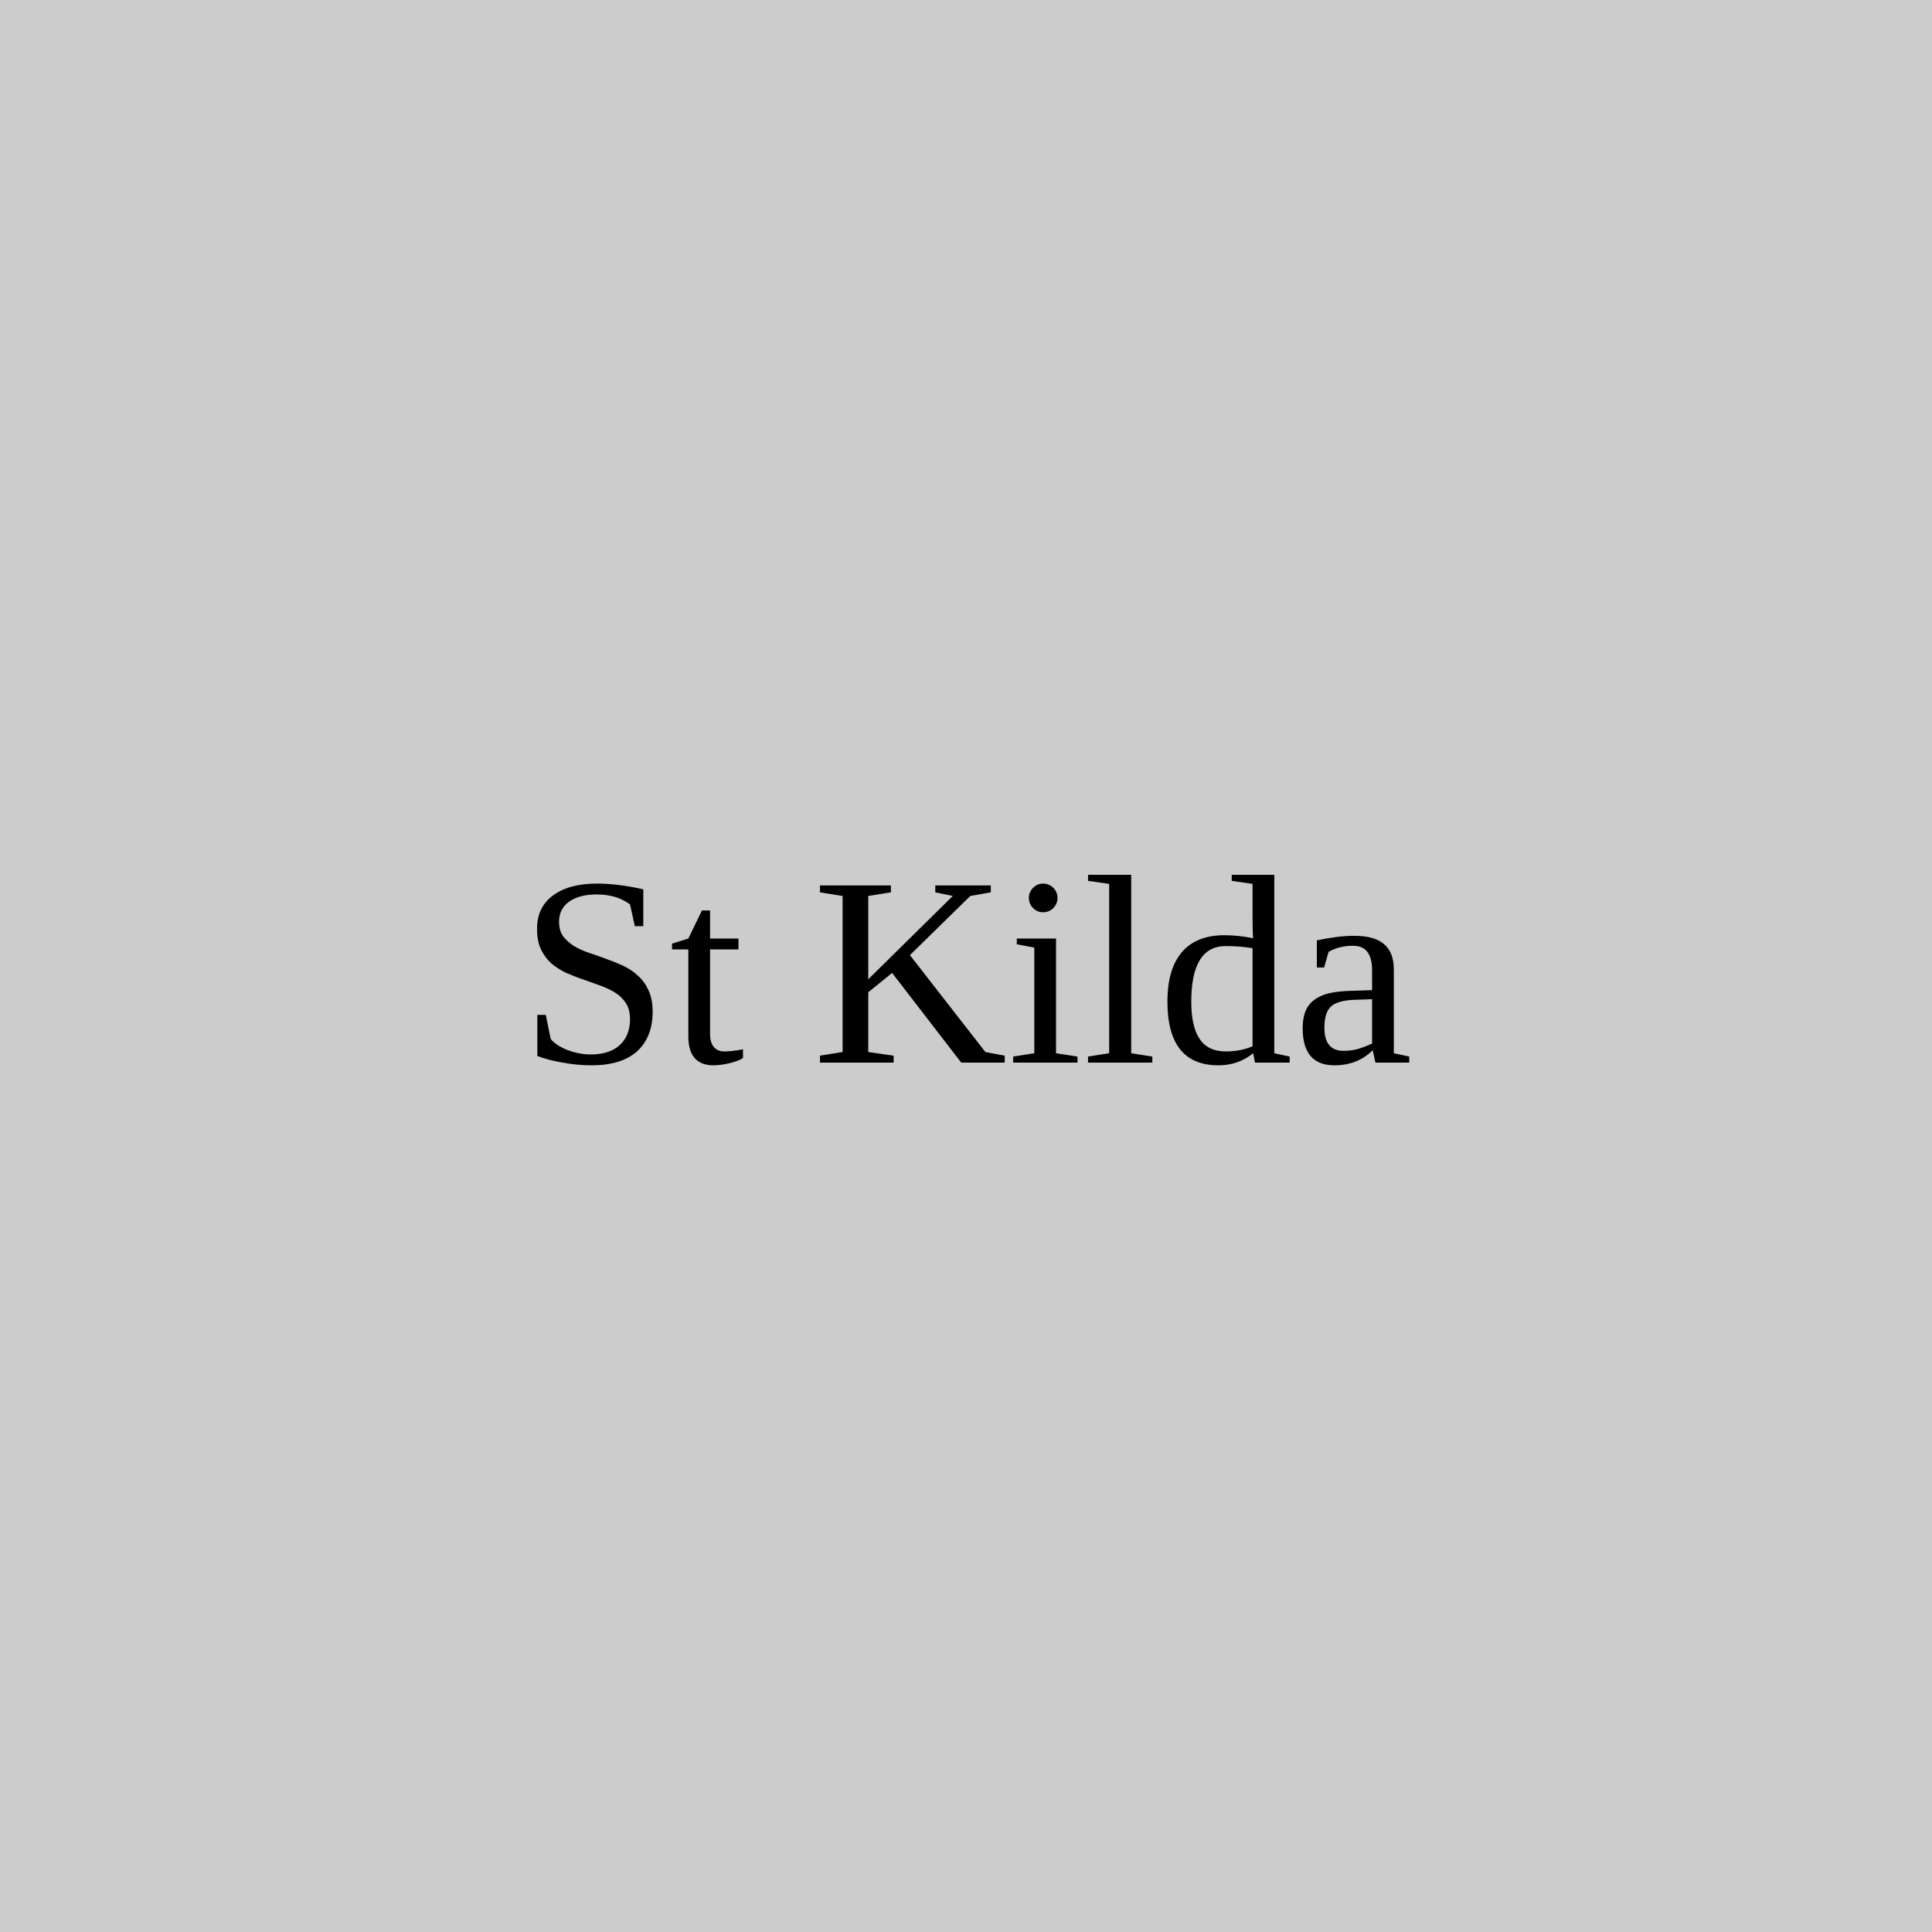
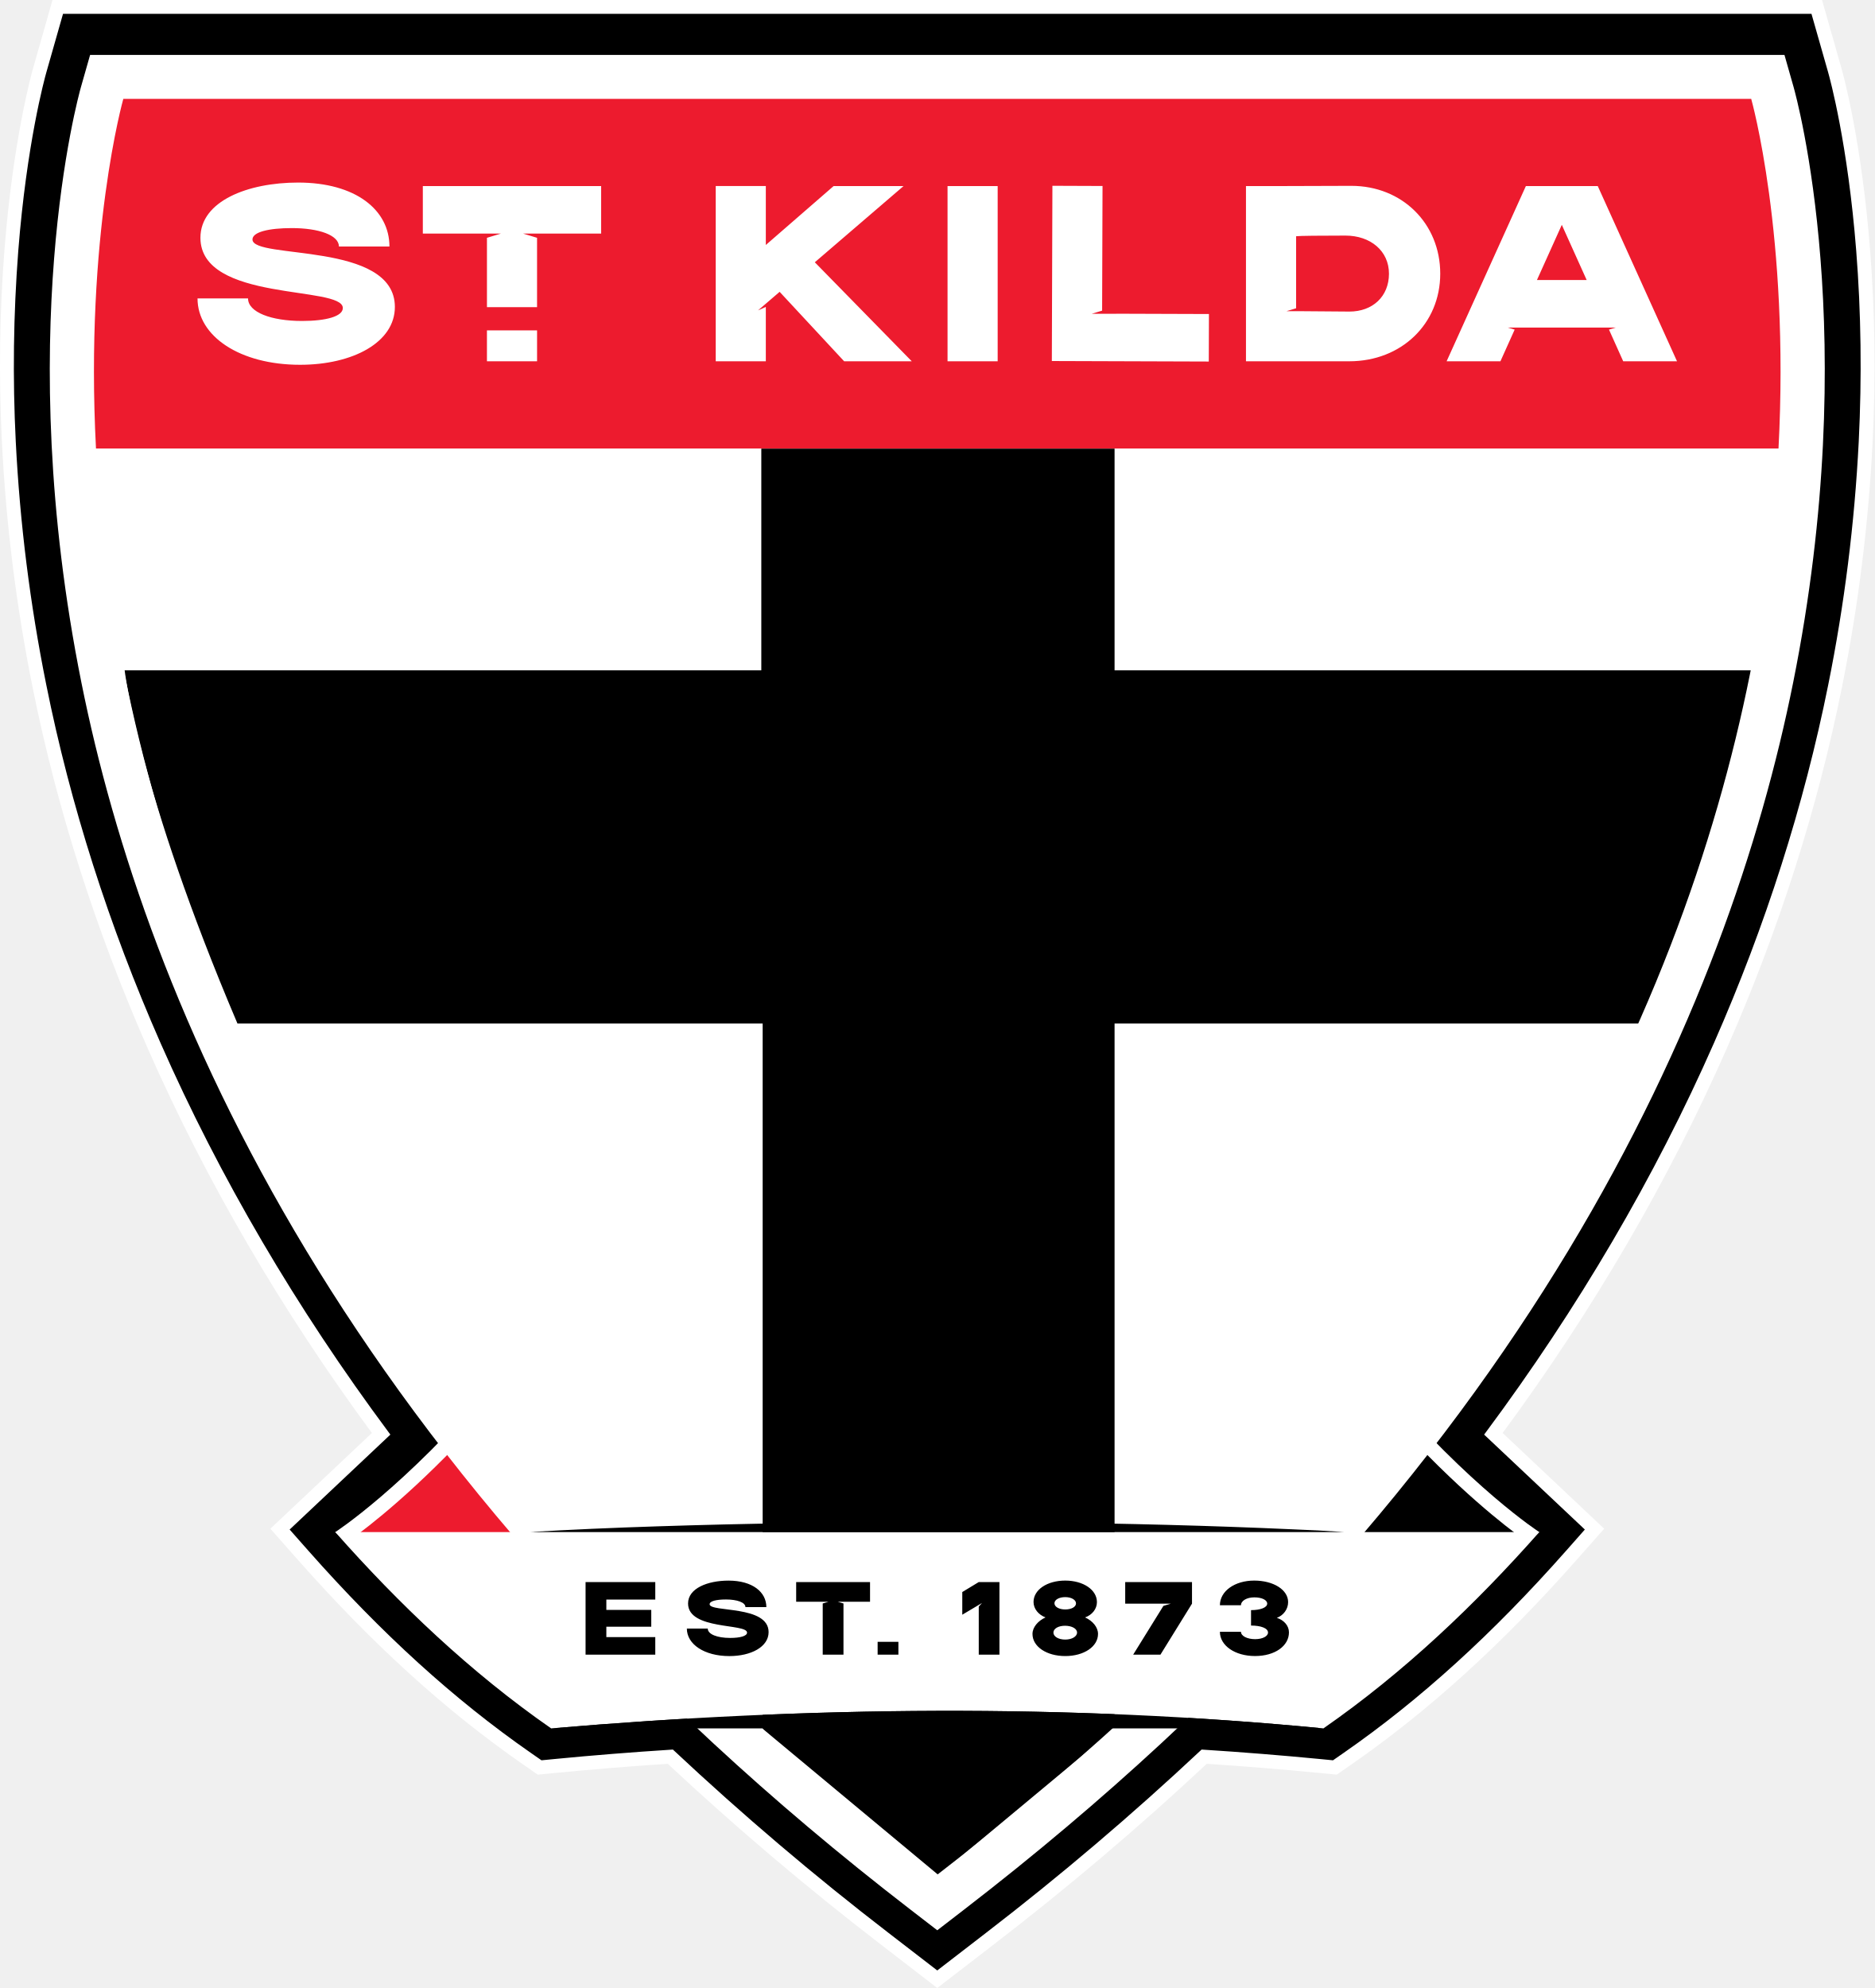
- <svg xmlns="http://www.w3.org/2000/svg" viewBox="0 0 100 100">
-   <rect width="100" height="100" fill="#ccc" />
-   <text x="50" y="55" font-size="14" text-anchor="middle" fill="#000">St Kilda</text>
+ <svg xmlns="http://www.w3.org/2000/svg" id="Layer_1" version="1.1" viewBox="0 0 697.796 740">
+   <defs>
+     <style>
+       .st0 {
+         fill: #fff;
+       }
+ 
+       .st1 {
+         mask: url(#mask);
+       }
+ 
+       .st2 {
+         fill: #ed1b2e;
+       }
+     </style>
+     <mask id="mask" x="34.965" y="36.81" width="627.871" height="661.19" maskUnits="userSpaceOnUse">
+       <g id="csa">
+         <path class="st0" d="M651.893,36.81H45.913S-53.842,387.435,348.898,697.825C751.648,387.435,651.888,36.81,651.888,36.81h.005Z" />
+       </g>
+     </mask>
+   </defs>
+   <path d="M329.168,721.535c-27.619-21.251-54.194-43.824-79.635-67.64-14.485.94-28.89,2.095-42.83,3.445l-5.83.57-4.8-3.34c-28.565-19.845-55.78-44.575-83.225-75.615l-8.615-9.75,37.64-35.49c-34.215-46.17-62.635-94.765-84.5-144.465-19.3-43.865-33.655-88.89-42.685-133.85-6.035-29.962-9.841-60.33-11.385-90.855-1.2-24.25-.88-48.26.935-71.38C7.403,53.01,14.068,28.705,14.823,26.07L21.508,2.585h654.795l6.685,23.485c.755,2.645,7.42,26.94,10.585,67.1,1.825,23.115,2.135,47.13.935,71.375-1.541,30.524-5.349,60.891-11.395,90.85-9.03,44.95-23.385,89.99-42.685,133.855-21.86,49.71-50.295,98.305-84.5,144.465l37.64,35.49-8.625,9.75c-27.43,31.04-54.65,55.77-83.21,75.615l-4.805,3.34-5.83-.57c-13.94-1.35-28.345-2.505-42.83-3.445-25.438,23.819-52.014,46.392-79.635,67.64l-19.73,15.205-19.735-15.205h0Z" />
+   <path class="st0" d="M675.183,4.06l2.99,10.51,3.39,11.905c.74,2.625,7.38,26.775,10.535,66.805,1.815,23.05,2.135,47.01.935,71.19-1.541,30.451-5.34,60.746-11.365,90.635-9.01,44.855-23.34,89.79-42.59,133.545-22.005,50.03-50.615,98.84-85.115,145.24l37.55,35.41-7.67,8.685c-27.355,30.95-54.485,55.6-82.95,75.38l-4.36,3.03-5.285-.51c-14.195-1.37-28.805-2.55-43.515-3.495-25.547,23.945-52.243,46.634-79.995,67.985l-10,7.71-8.825,6.8-8.83-6.8-10-7.71c-27.752-21.348-54.447-44.037-79.99-67.985-14.715.945-29.325,2.115-43.515,3.495l-5.29.51-4.36-3.03c-28.46-19.78-55.595-44.43-82.95-75.38l-7.67-8.685,37.55-35.41c-34.5-46.4-63.105-95.21-85.115-145.24-19.25-43.765-33.585-88.7-42.59-133.545-6.024-29.889-9.823-60.184-11.365-90.635-1.2-24.18-.875-48.14.935-71.19C8.878,53.25,15.508,29.1,16.258,26.48l3.39-11.91,2.99-10.51h652.565M677.413,1.11H20.388l-.605,2.14-2.99,10.51-3.39,11.905c-.75,2.65-7.455,27.065-10.63,67.385-1.834,23.811-2.151,47.714-.95,71.565,1.549,30.597,5.364,61.037,11.415,91.07,9.05,45.06,23.45,90.195,42.785,134.15,21.75,49.43,49.96,97.76,83.895,143.705l-35.645,33.605-2.085,1.96,1.895,2.145,7.67,8.68c27.505,31.13,54.81,55.945,83.475,75.86l4.365,3.03.885.615,1.08-.105,5.29-.51c13.73-1.335,27.9-2.47,42.145-3.41,25.331,23.686,51.785,46.142,79.27,67.29l10,7.71,8.825,6.8,1.8,1.39,1.81-1.39,8.825-6.8,10-7.71c27.489-21.147,53.947-43.603,79.28-67.29,14.24.93,28.415,2.075,42.145,3.41l5.285.51,1.08.105.89-.615,4.36-3.03c28.665-19.915,55.97-44.725,83.48-75.86l7.67-8.68,1.89-2.145-2.085-1.96-35.64-33.605c33.925-45.935,62.145-94.265,83.895-143.705,19.335-43.955,33.73-89.09,42.78-134.15,6.057-30.032,9.873-60.472,11.415-91.07,1.205-23.851.89-47.754-.945-71.565-3.175-40.32-9.88-64.73-10.635-67.385l-3.385-11.905-2.99-10.51-.61-2.14h.01Z" />
+   <path class="st0" d="M348.898,740l-21.3-16.42c-27.39-21.073-53.758-43.442-79.015-67.03-14.055.915-28.065,2.055-41.63,3.37l-6.775.655-5.585-3.88c-28.735-19.965-56.105-44.835-83.67-76.03l-10.28-11.625,37.795-35.635c-33.71-45.76-61.78-93.905-83.43-143.125-19.375-44.035-33.79-89.25-42.86-134.385-6.068-30.086-9.89-60.582-11.435-91.235-1.2-24.35-.885-48.485.95-71.705C4.843,52.535,11.578,28.005,12.333,25.355L19.548,0h658.7l7.215,25.355c.755,2.665,7.49,27.17,10.67,67.6,1.835,23.225,2.155,47.345.945,71.705-1.55,30.652-5.37,61.148-11.43,91.235-9.07,45.14-23.485,90.35-42.86,134.385-21.65,49.21-49.72,97.365-83.43,143.125l37.795,35.635-10.28,11.625c-27.565,31.195-54.935,56.06-83.67,76.03l-5.585,3.88-6.775-.655c-13.858-1.342-27.736-2.466-41.63-3.37-25.255,23.59-51.623,45.959-79.015,67.03l-21.305,16.42h.005ZM249.398,654.275l.345.325c25.304,23.665,51.733,46.097,79.195,67.22l19.95,15.38,19.955-15.38c27.458-21.128,53.886-43.56,79.195-67.22l.35-.325.48.025c14.24.93,28.435,2.075,42.185,3.41l5.96.575,4.92-3.415c28.59-19.865,55.83-44.615,83.28-75.67l8.855-10.025-37.66-35.51.58-.79c33.875-45.87,62.06-94.15,83.77-143.49,19.305-43.89,33.67-88.95,42.715-133.93,6.041-29.98,9.85-60.367,11.395-90.91,1.195-24.265.875-48.29-.94-71.42-3.165-40.21-9.85-64.525-10.59-67.17l-6.765-23.75H21.228l-6.765,23.75c-.75,2.645-7.43,26.965-10.595,67.17-1.833,23.762-2.146,47.618-.935,71.42,1.548,30.543,5.359,60.93,11.4,90.91,9.025,44.98,23.4,90.04,42.71,133.93,21.71,49.34,49.895,97.62,83.77,143.49l.575.79-37.655,35.51,8.855,10.025c27.45,31.055,54.69,55.815,83.28,75.67l4.92,3.415,5.96-.575c13.74-1.335,27.935-2.48,42.185-3.41l.48-.025h-.015ZM348.898,736.275l-19.505-15.03c-27.656-21.273-54.264-43.874-79.73-67.725-14.52.935-28.98,2.105-43,3.455l-5.695.55-4.7-3.26c-28.54-19.83-55.735-44.55-83.15-75.56l-8.385-9.485,37.62-35.465c-34.28-46.215-62.76-94.885-84.65-144.66-19.29-43.835-33.64-88.845-42.67-133.775-6.037-29.943-9.842-60.293-11.385-90.8-1.2-24.23-.875-48.235.935-71.335C7.748,53.055,14.408,28.79,15.158,26.155L21.768,2.945h654.235l6.61,23.21c.75,2.635,7.41,26.91,10.575,67.03,1.82,23.1,2.13,47.095.935,71.33-1.542,30.507-5.348,60.857-11.385,90.8-9.02,44.935-23.38,89.95-42.665,133.78-21.905,49.775-50.375,98.445-84.655,144.66l37.62,35.465-8.385,9.485c-27.415,31.01-54.61,55.73-83.155,75.56l-4.695,3.26-5.695-.55c-14.314-1.383-28.649-2.534-43-3.455-25.467,23.85-52.075,46.451-79.73,67.725l-19.505,15.03h.025ZM250.483,651.245l.35.325c25.521,23.918,52.189,46.581,79.91,67.91l18.15,13.99,18.145-13.99c27.722-21.328,54.39-43.992,79.91-67.91l.345-.325.485.03c14.705.945,29.35,2.12,43.555,3.49l4.88.475,4.025-2.8c28.395-19.72,55.46-44.325,82.755-75.21l6.965-7.885-37.495-35.34.59-.79c34.445-46.325,63.04-95.115,84.995-145.03,19.22-43.685,33.525-88.54,42.52-133.32,6.014-29.836,9.806-60.078,11.345-90.475,1.195-24.14.88-48.04-.935-71.04-3.145-39.9-9.755-63.98-10.5-66.595l-6.155-21.6H23.458l-6.155,21.6c-.745,2.615-7.35,26.68-10.5,66.595-1.819,23.636-2.131,47.364-.935,71.04,1.536,30.398,5.33,60.639,11.35,90.475,8.99,44.78,23.3,89.635,42.515,133.32,21.96,49.915,50.55,98.705,85,145.03l.585.79-37.495,35.34,6.965,7.885c27.285,30.875,54.36,55.48,82.755,75.21l4.025,2.8,4.88-.475c14.2-1.38,28.85-2.545,43.555-3.49l.48-.03h0Z" />
+   <path class="st2" d="M130.158,570.61c10.8-7.785,32.48-26.185,55.945-53.73,23.235-27.26,55.25-71.67,84.04-135.36l-70.345,250.515-69.645-61.425h.005Z" />
+   <path class="st0" d="M260.998,405.9l-62.37,222.14-64.95-57.285c8.97-6.745,29.48-23.52,54.115-52.44,20.355-23.89,47.43-60.89,73.2-112.415h.005ZM281.848,348.03c-31.475,80.38-69.725,134.895-97.435,167.42-25.365,29.765-48.185,48.445-57.83,54.97l74.4,65.61,80.86-288h.005Z" />
+   <path class="st0" d="M275.598,366.295l-75.2,267.775-72.05-63.555c10.275-7.2,32.415-25.645,56.895-54.37,19.46-22.835,37.65-48.725,54.07-76.955,13.275-22.82,25.415-47.22,36.275-72.9M290.138,322.5c-63.685,182.27-165.335,247.795-165.335,247.795l76.75,67.69,88.595-315.485h-.01Z" />
+   <path d="M427.658,381.52c28.795,63.69,60.805,108.1,84.04,135.36,23.465,27.535,45.145,45.945,55.94,53.73l-69.64,61.425-70.34-250.515h0Z" />
+   <path class="st0" d="M436.808,405.9c25.77,51.525,52.845,88.525,73.2,112.415,24.645,28.92,45.145,45.695,54.11,52.44l-64.945,57.285s-62.365-222.14-62.365-222.14ZM415.958,348.03l80.86,288,74.4-65.61c-9.635-6.525-32.465-25.205-57.83-54.97-27.71-32.515-65.96-87.03-97.43-167.42Z" />
+   <path class="st0" d="M422.213,366.295c10.865,25.685,23.005,50.075,36.28,72.905,16.42,28.22,34.61,54.115,54.07,76.955,24.48,28.725,46.62,47.17,56.895,54.37l-72.05,63.555-75.195-267.775M407.663,322.505l88.585,315.48,76.755-67.69s-101.65-65.535-165.34-247.795v.005Z" />
+   <path class="st0" d="M651.888,36.81H45.908S-53.852,387.435,348.898,697.825C751.648,387.435,651.888,36.81,651.888,36.81h0Z" />
+   <path class="st0" d="M348.903,718.515l-10-7.71C126.853,547.38,54.043,372.27,30.318,254.155c-25.885-128.87-1.225-218.09-.165-221.825l3.39-11.895h630.72l3.385,11.9c1.06,3.73,25.725,92.95-.165,221.815-23.725,118.12-96.52,293.23-308.585,456.655l-9.995,7.71h0ZM58.973,53.19c-1.965,9.91-4.565,25.715-6.15,46.2-2.6,33.45-2.975,86.65,9.98,150.12,22.52,110.28,90.565,273.205,286.1,427.545,195.535-154.34,263.575-317.265,286.095-427.55,12.96-63.465,12.58-116.655,9.985-150.115-1.58-20.485-4.175-36.28-6.155-46.2H58.973Z" />
+   <path class="st0" d="M651.888,36.81H45.908S-53.852,387.435,348.898,697.825C751.648,387.435,651.888,36.81,651.888,36.81h0Z" />
+   <g class="st1">
+     <path d="M651.898,249.5h-237v-82.5h-131.5v82.5H46.398s5,44.5,42,131.5h195.5v262.5l65.5,54.5,65.5-54.5v-262.5h195.5c30.5-65.5,42-131.5,42-131.5h-.5Z" />
+   </g>
+   <path class="st2" d="M662.048,166.94c4.175-79.61-10.16-130.13-10.16-130.13H45.903s-14.335,50.51-10.17,130.13h626.315Z" />
+   <path class="st0" d="M124.808,570.295c23.67,26.78,50.29,52.185,80.365,73.075,95.43-8.16,192.03-9.245,287.465,0,30.065-20.89,56.695-46.295,80.36-73.075H124.808Z" />
+   <path d="M205.168,643.37c95.435-8.16,192.035-9.245,287.47,0H205.168Z" />
+   <path class="st0" d="M73.528,111.085h18.805c0,5.13,8.605,8.39,20.1,8.39,8.96,0,15.185-1.705,15.185-4.815,0-8.48-53.01-2.035-53.01-26.165,0-13.615,17.57-20.54,36.375-20.54,21.4,0,33.985,10.19,33.985,23.8h-18.805c0-4.235-7.52-6.85-17.5-6.85-8.68,0-14.68,1.47-14.68,4.235,0,7.585,53.01.57,53.01,25.115,0,13.21-15.69,21.53-35.285,21.53-22.415,0-38.18-10.6-38.18-24.7ZM352.723,69.255h18.66v65.225h-18.66v-65.225ZM199.923,122.97h-18.66v11.51h18.66v-11.51ZM503.003,69.18l-24.005.075h-15.185v65.225h38.47c19.38,0,33.845-13.94,33.845-32.61s-14.175-32.69-33.115-32.69h-.01,0ZM502.283,115.975l-19.32-.15h-4.04l3.55-1.075v-26.815c1.16-.165,9.04-.24,18.37-.24s16.2,5.71,16.2,14.185c0,8.47-6.07,14.1-14.75,14.1l-.01-.005h0ZM303.308,97.635l33.045-28.38h-26.035l-25.24,21.935v-21.94h-18.65v65.225h18.65v-20.22l-2.895,1.28,8.04-6.915.25.285,23.755,25.57h25.17l-36.085-36.85-.005.01ZM594.763,69.255h-26.755l-29.505,65.225h20.03l5.3-11.79-2.55-.76h40.2l-2.54.76,5.295,11.79h20.03s-29.505-65.225-29.505-65.225ZM572.128,104.23l9.255-20.54,9.255,20.54h-18.52.01ZM157.398,69.255v17.7h29.04l-5.17,1.56v25.81h18.65v-25.81l-5.18-1.565h29.04v-17.695h-66.38ZM415.493,116.775v.02h-9.08l3.85-1.165.155-46.4-18.66-.07-.21,65.225,58.42.19.06-17.685s-34.535-.115-34.535-.115Z" />
+   <path d="M217.983,615.91h25.945v-6.52h-18.215v-3.88h16.72v-6.25h-16.72v-3.85h18.215v-6.515h-25.95v27.015h.005ZM264.163,597.135c0-1.15,2.49-1.755,6.08-1.755,4.13,0,7.245,1.08,7.245,2.835h7.785c0-5.635-5.21-9.86-14.075-9.86-7.785,0-15.07,2.875-15.07,8.51,0,9.995,21.96,7.335,21.96,10.845,0,1.285-2.575,1.985-6.29,1.985-4.77,0-8.33-1.35-8.33-3.48h-7.785c0,5.845,6.53,10.235,15.815,10.235,8.115,0,14.615-3.445,14.615-8.915,0-10.17-21.96-7.265-21.96-10.4h.01ZM403.903,602.065c2.605-.905,4.43-3.135,4.43-5.71,0-4.565-5.07-8.01-11.8-8.01-6.735,0-11.8,3.415-11.8,7.97,0,2.53,1.85,4.765,4.465,5.74-2.845,1.285-4.855,3.685-4.855,6.145,0,4.73,5.24,8.24,12.195,8.24,6.96,0,12.2-3.51,12.2-8.24,0-2.495-1.98-4.86-4.825-6.145l-.01.01h0ZM396.533,594.5c2.275,0,4.01,1.015,4.01,2.335,0,1.325-1.735,2.26-4.01,2.26-2.28,0-4.015-.975-4.015-2.3,0-1.32,1.735-2.295,4.015-2.295h0ZM396.533,610.305c-2.52,0-4.4-1.12-4.4-2.605s1.89-2.565,4.4-2.54c2.515.03,4.4,1.085,4.4,2.54s-1.895,2.605-4.4,2.605ZM475.278,602.23c2.49-.915,4.225-3.245,4.225-5.875,0-4.565-5.42-8.01-12.635-8.01-7.22,0-12.76,3.915-12.76,9.185h7.845c0-1.66,2.125-2.94,4.97-2.94s4.795,1.01,4.795,2.325c0,1.485-2.575,2.43-6.02,2.43v5.74c3.63,0,6.32.975,6.32,2.605,0,1.38-2.035,2.46-4.795,2.46-2.96,0-5.27-1.175-5.27-2.74h-7.845c0,5.135,5.61,9.02,13.065,9.02,7.46,0,12.64-3.78,12.64-8.815,0-2.47-1.86-4.565-4.525-5.405l-.01.02h0ZM296.378,596.22h12.03l-2.15.645v19.045h7.725v-19.045l-2.14-.645h12.03v-7.325h-27.5v7.325h.005ZM334.433,611.145h-7.735v4.765h7.73v-4.765h.005ZM358.208,592.61v8.44l6.135-3.645,1.215-.725-1.215,1.335v17.895h7.7v-27.015h-7.7l-6.135,3.715h0ZM418.858,596.93h17l-2.78.83-11.25,18.15h10.15l11.745-18.98v-8.035h-24.865v8.035ZM498.123,570.295l2.15-.03-9.465-.57-9.465-.425c-61.44-2.78-127.69-3.22-189.215-2.305-29.1.55-65.65,1.515-94.6,3.3l2.15.03h298.445Z" />
</svg>
